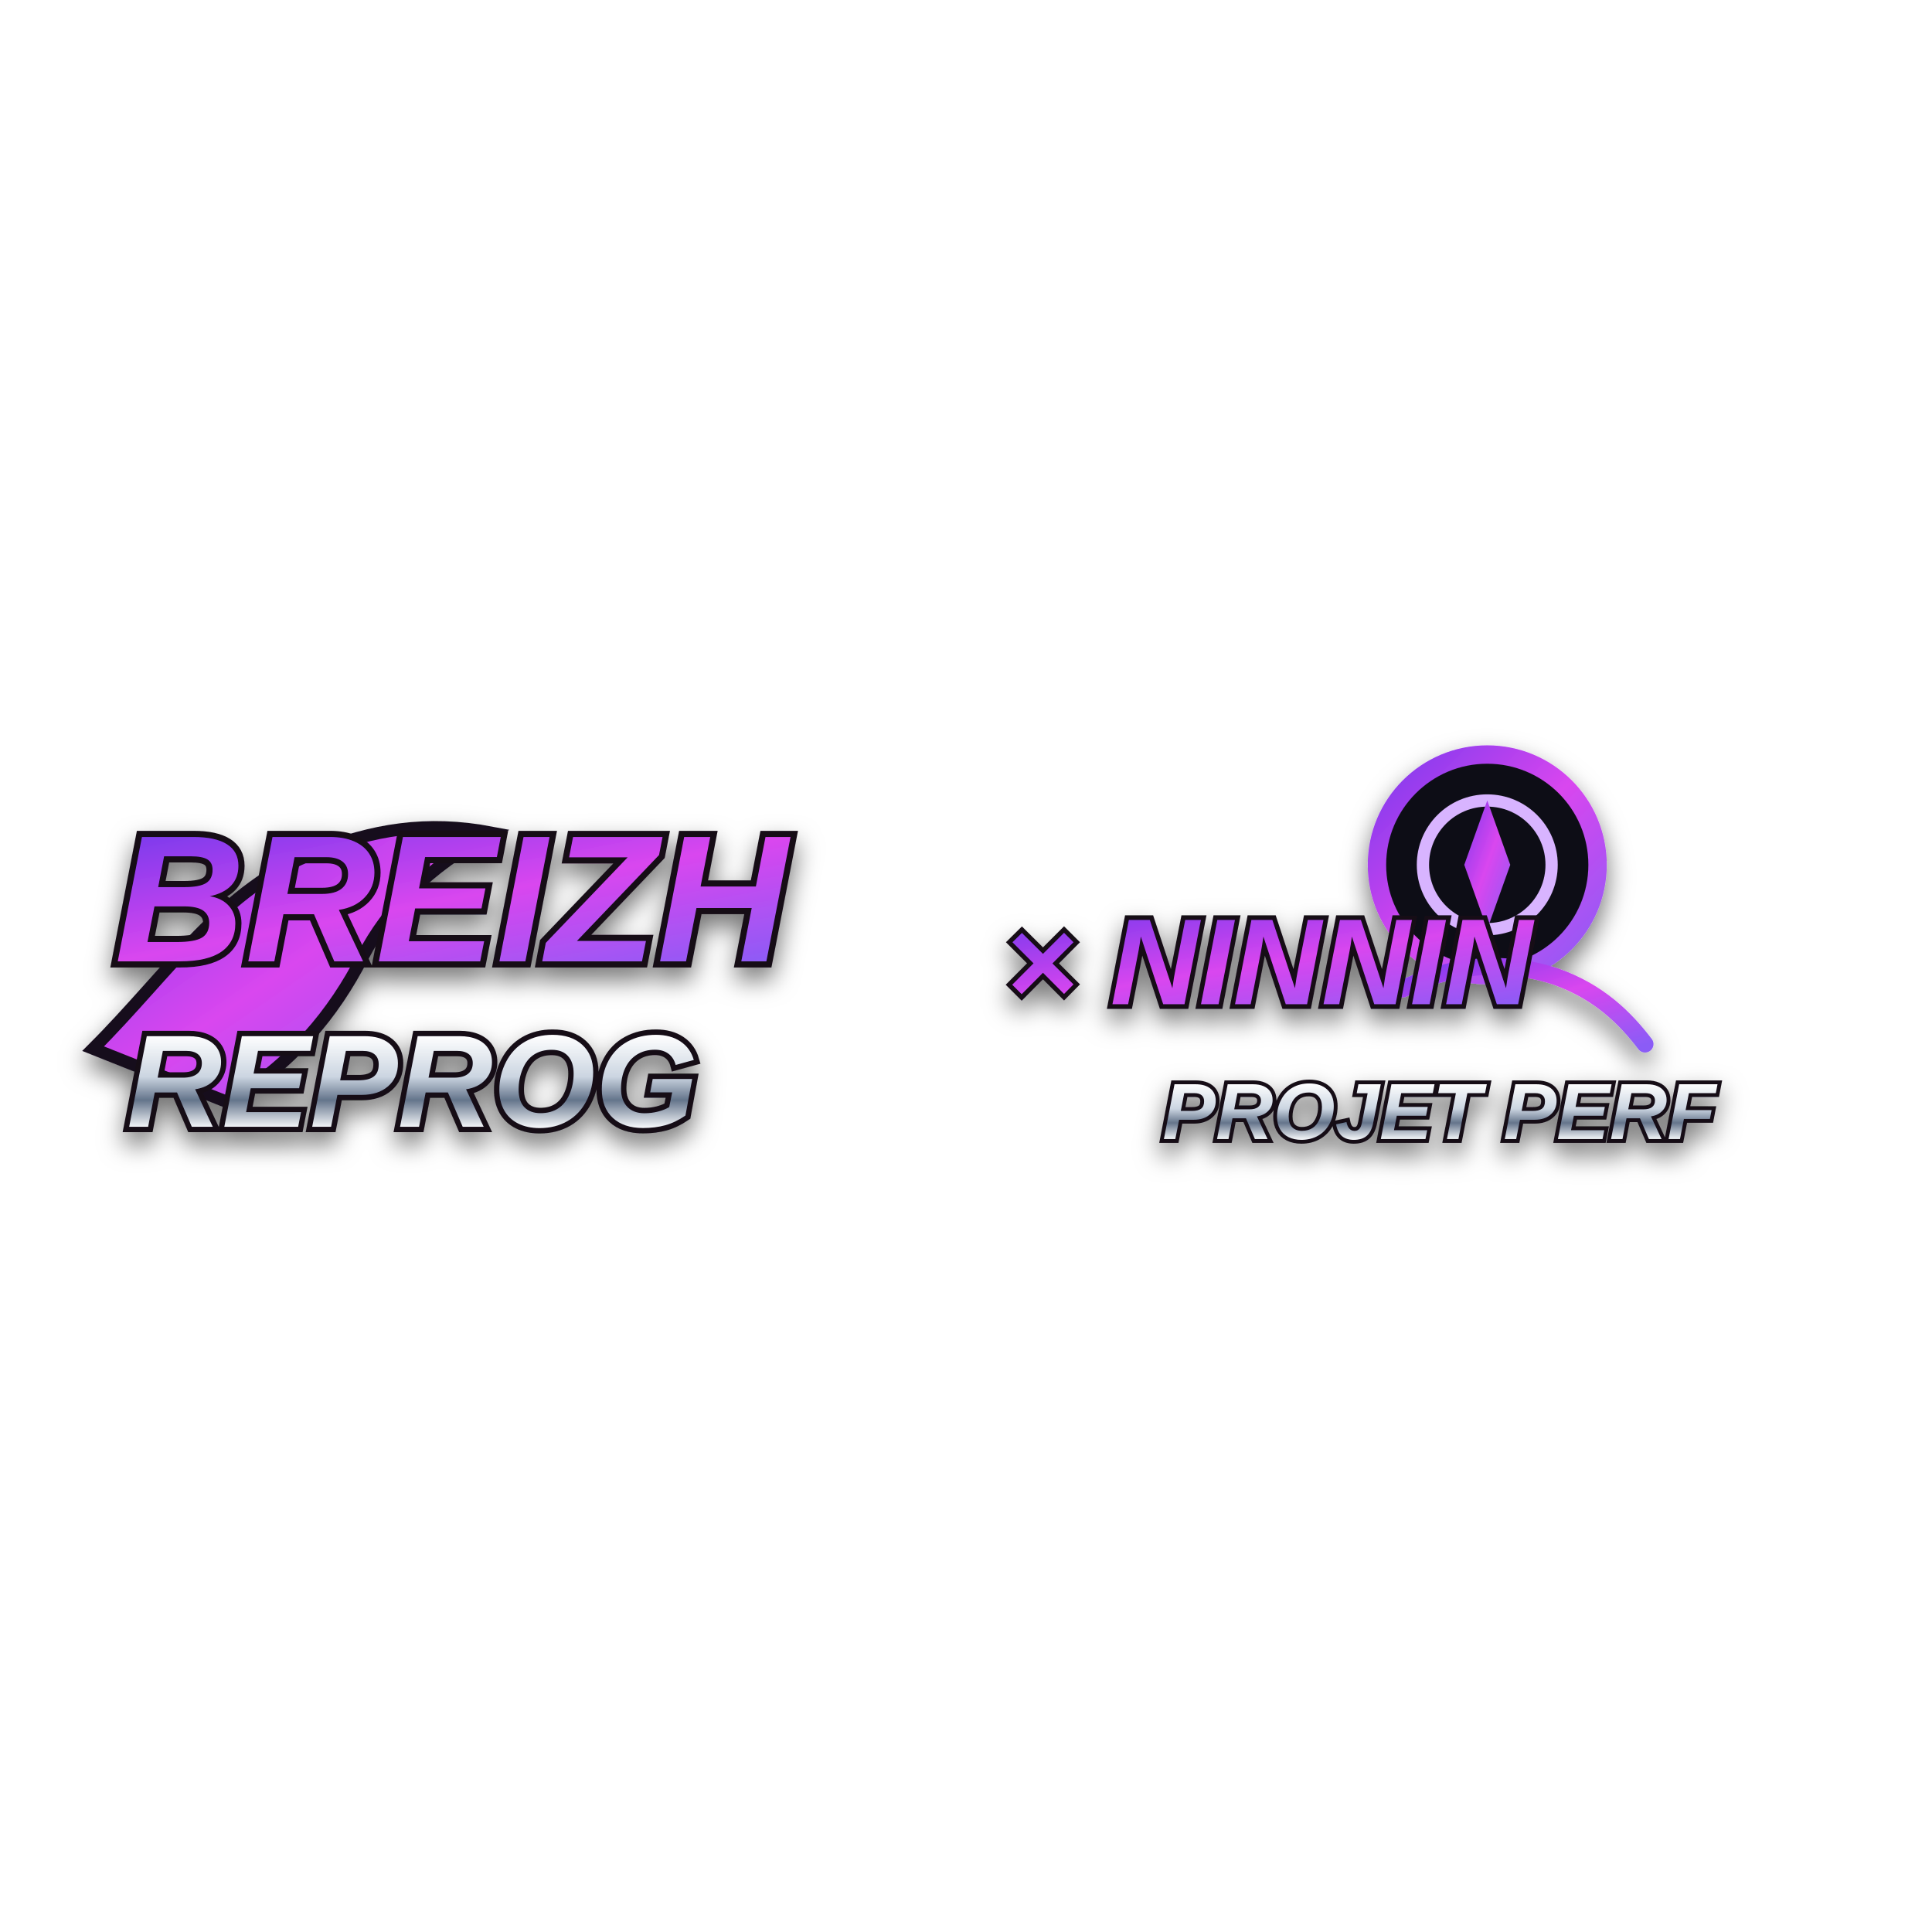
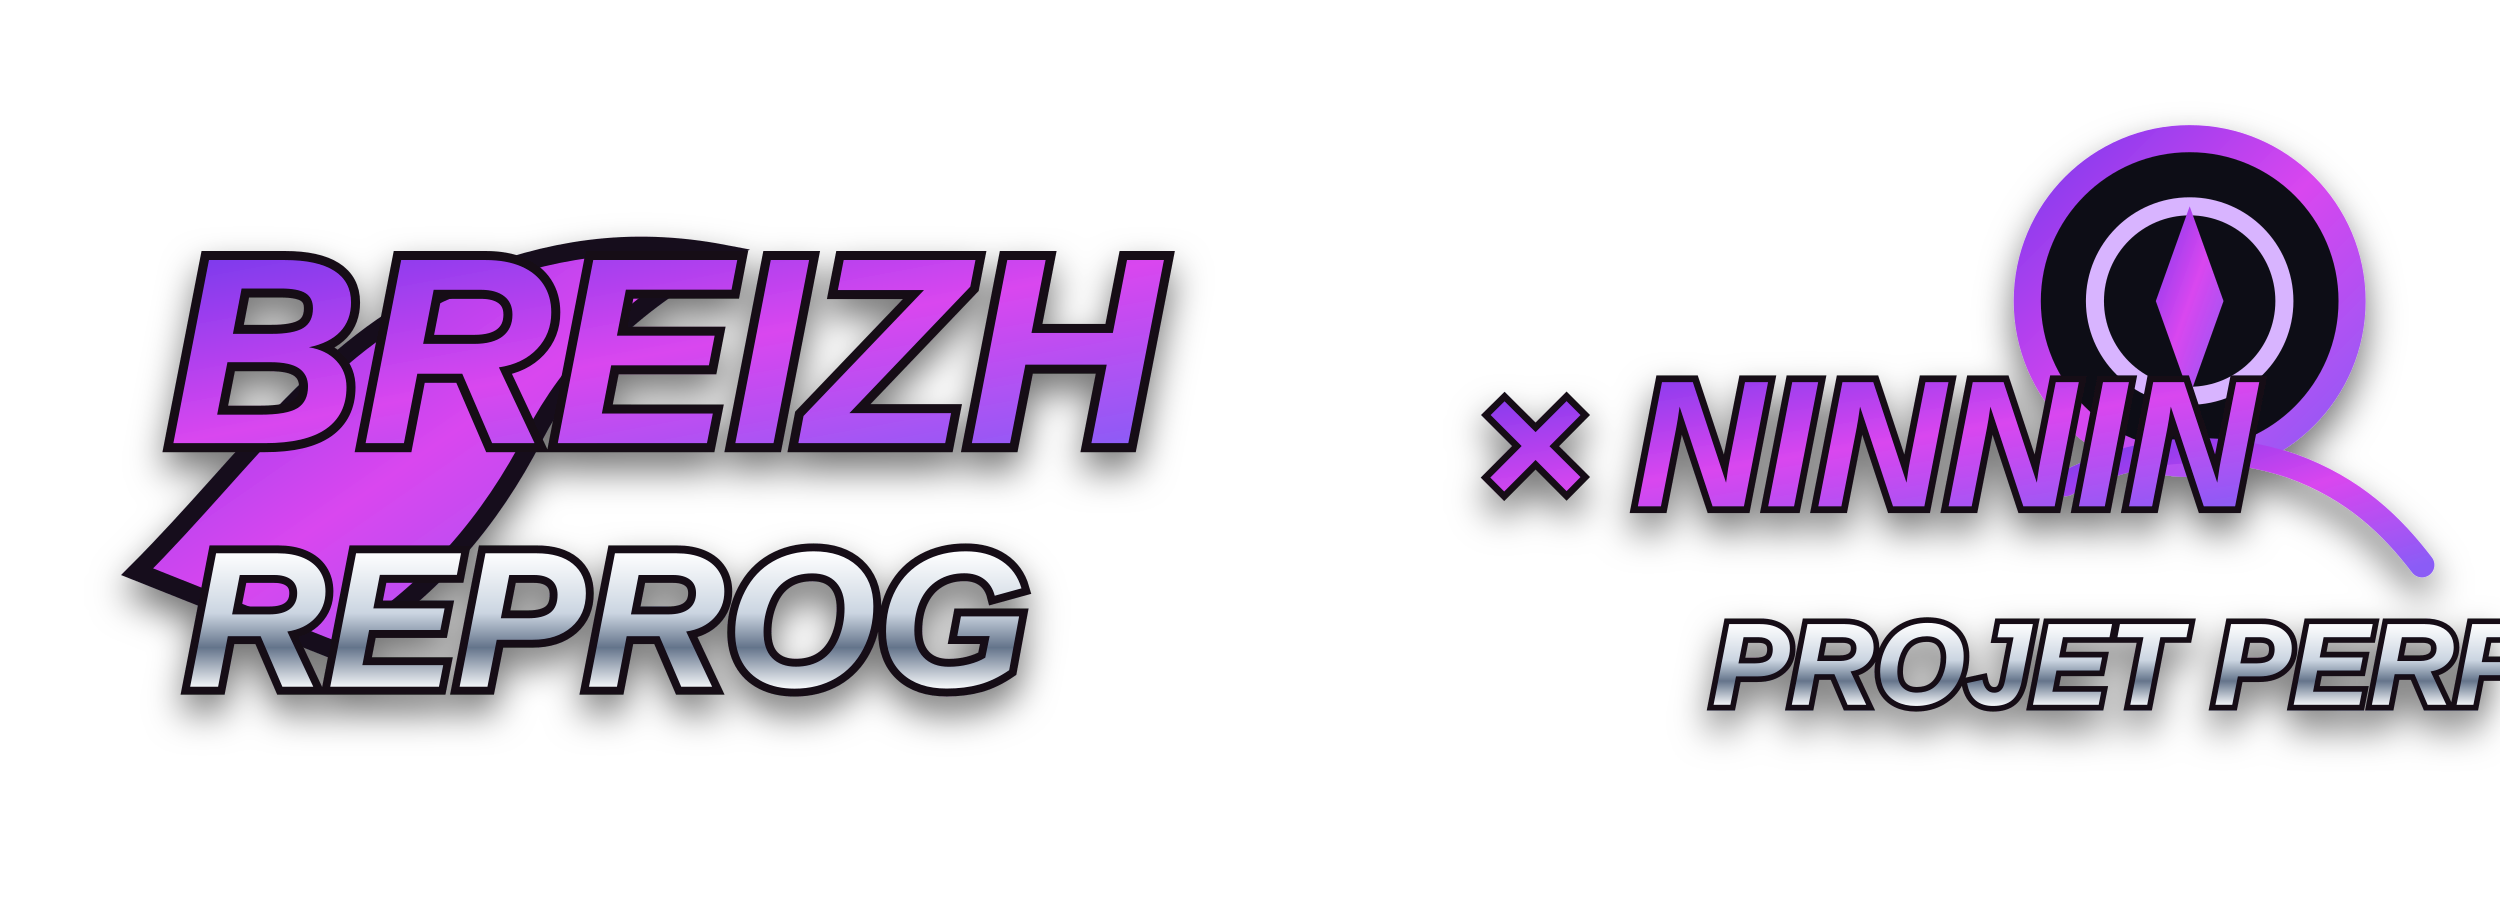
- <svg xmlns="http://www.w3.org/2000/svg" width="1024" height="1024" viewBox="0 0 1024 1024" preserveAspectRatio="xMidYMid meet" role="img" aria-labelledby="title desc">
+ <svg xmlns="http://www.w3.org/2000/svg" width="900" height="330" viewBox="0 350 900 330" preserveAspectRatio="xMidYMid meet" role="img" aria-labelledby="title desc">
  <defs>
    <linearGradient id="purple" x1="0%" y1="0%" x2="100%" y2="100%">
      <stop offset="0%" stop-color="#7c3aed" />
      <stop offset="50%" stop-color="#d946ef" />
      <stop offset="100%" stop-color="#8b5cf6" />
    </linearGradient>
    <linearGradient id="chrome" x1="0%" y1="0%" x2="0%" y2="100%">
      <stop offset="0%" stop-color="#ffffff" />
      <stop offset="45%" stop-color="#cbd5e1" />
      <stop offset="70%" stop-color="#64748b" />
      <stop offset="100%" stop-color="#f8fafc" />
    </linearGradient>
    <filter id="shadow" x="-30%" y="-30%" width="160%" height="160%">
      <feDropShadow dx="0" dy="8" stdDeviation="8" flood-color="#000000" flood-opacity=".55" />
    </filter>
  </defs>
  <g filter="url(#shadow)" transform="translate(25 365) scale(0.812)">
    <path d="M30 235 C80 185 115 130 175 107 C212 92 248 86 290 94 C248 117 222 144 206 175 C187 212 160 245 118 270 Z" fill="url(#purple)" stroke="#16091f" stroke-width="8" />
    <circle cx="940" cy="115" r="72" fill="#101018" stroke="url(#purple)" stroke-width="12" />
    <circle cx="940" cy="115" r="42" fill="none" stroke="#d8b4ff" stroke-width="8" />
    <path d="M940 73 L955 115 L940 157 L925 115 Z" fill="url(#purple)" />
    <path d="M885 196 C914 181 949 176 985 188 C1013 198 1030 215 1043 232" fill="none" stroke="url(#purple)" stroke-width="11" stroke-linecap="round" />
    <text x="44" y="178" font-family="Arial Black, Arial, sans-serif" font-size="118" font-weight="900" font-style="italic" fill="url(#purple)" stroke="#120a18" stroke-width="8" paint-order="stroke">BREIZH</text>
    <text x="52" y="286" font-family="Arial Black, Arial, sans-serif" font-size="86" font-weight="900" font-style="italic" fill="url(#chrome)" stroke="#120a18" stroke-width="7" paint-order="stroke">REPROG</text>
    <text x="625" y="206" font-family="Arial Black, Arial, sans-serif" font-size="80" font-weight="900" font-style="italic" fill="url(#purple)" stroke="#120a18" stroke-width="6" paint-order="stroke">× NINNIN</text>
    <text x="728" y="294" font-family="Arial Black, Arial, sans-serif" font-size="52" font-weight="900" font-style="italic" fill="url(#chrome)" stroke="#120a18" stroke-width="5" paint-order="stroke">PROJET PERF</text>
  </g>
</svg>
